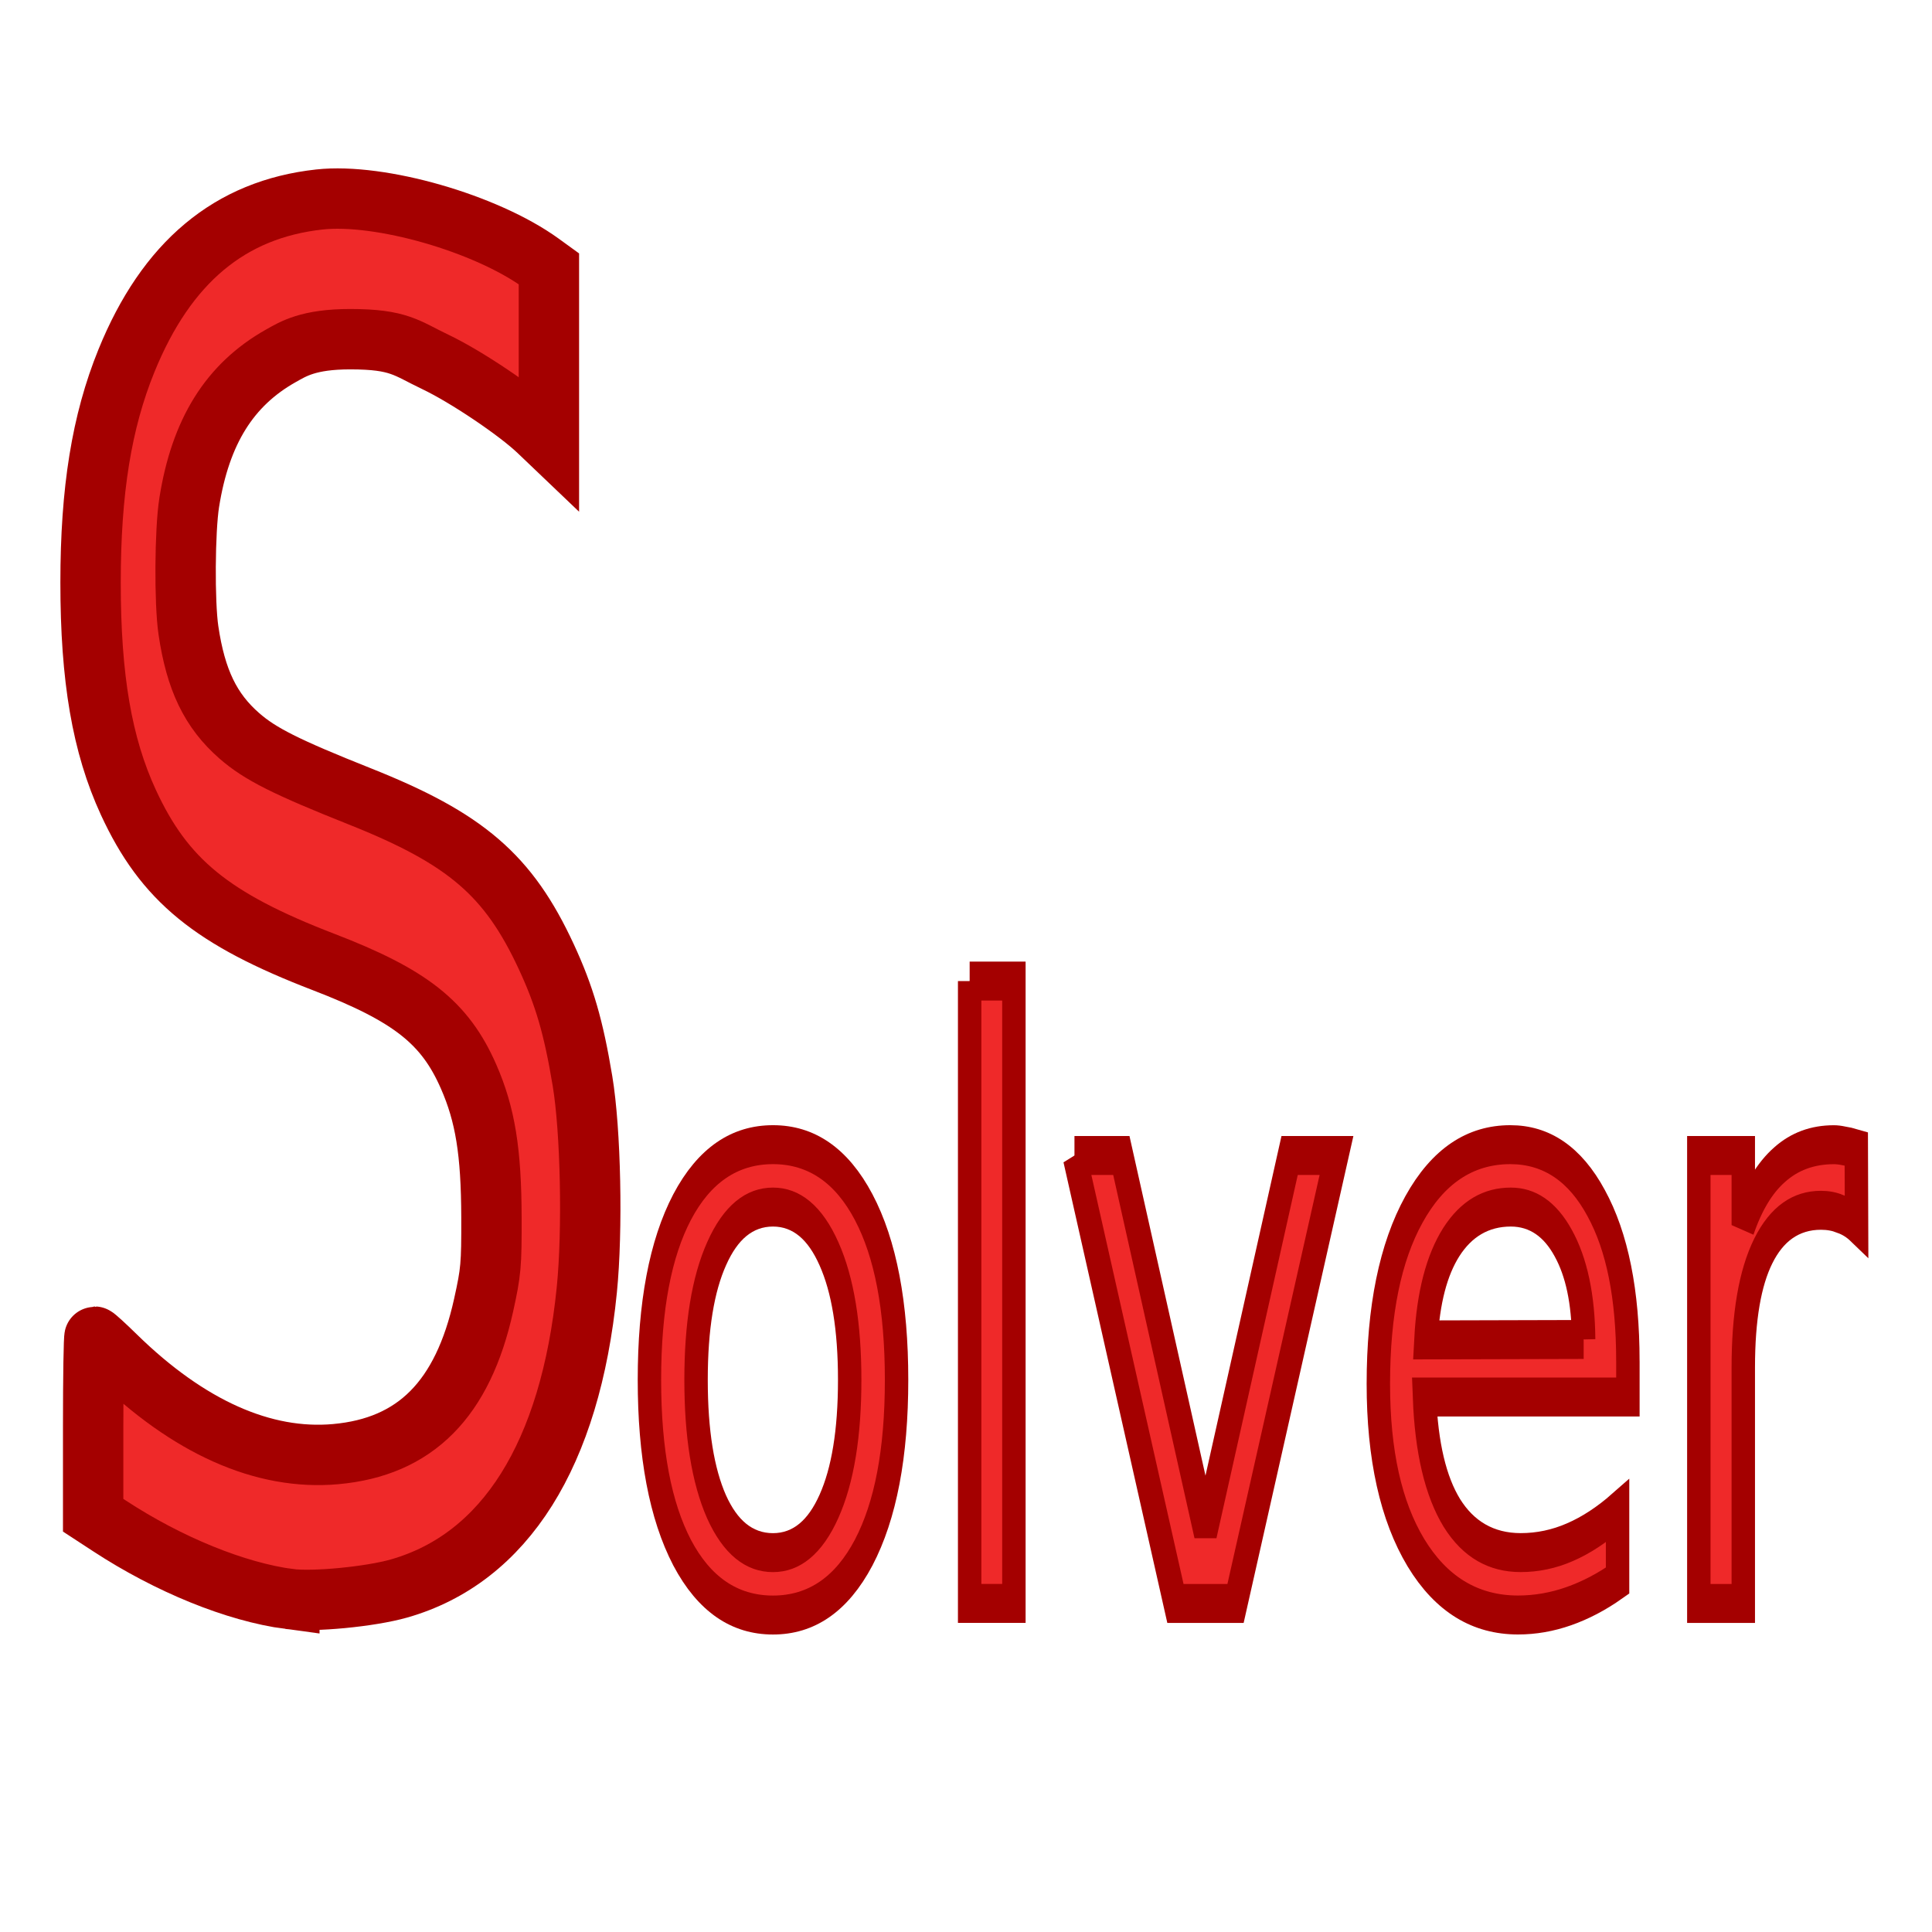
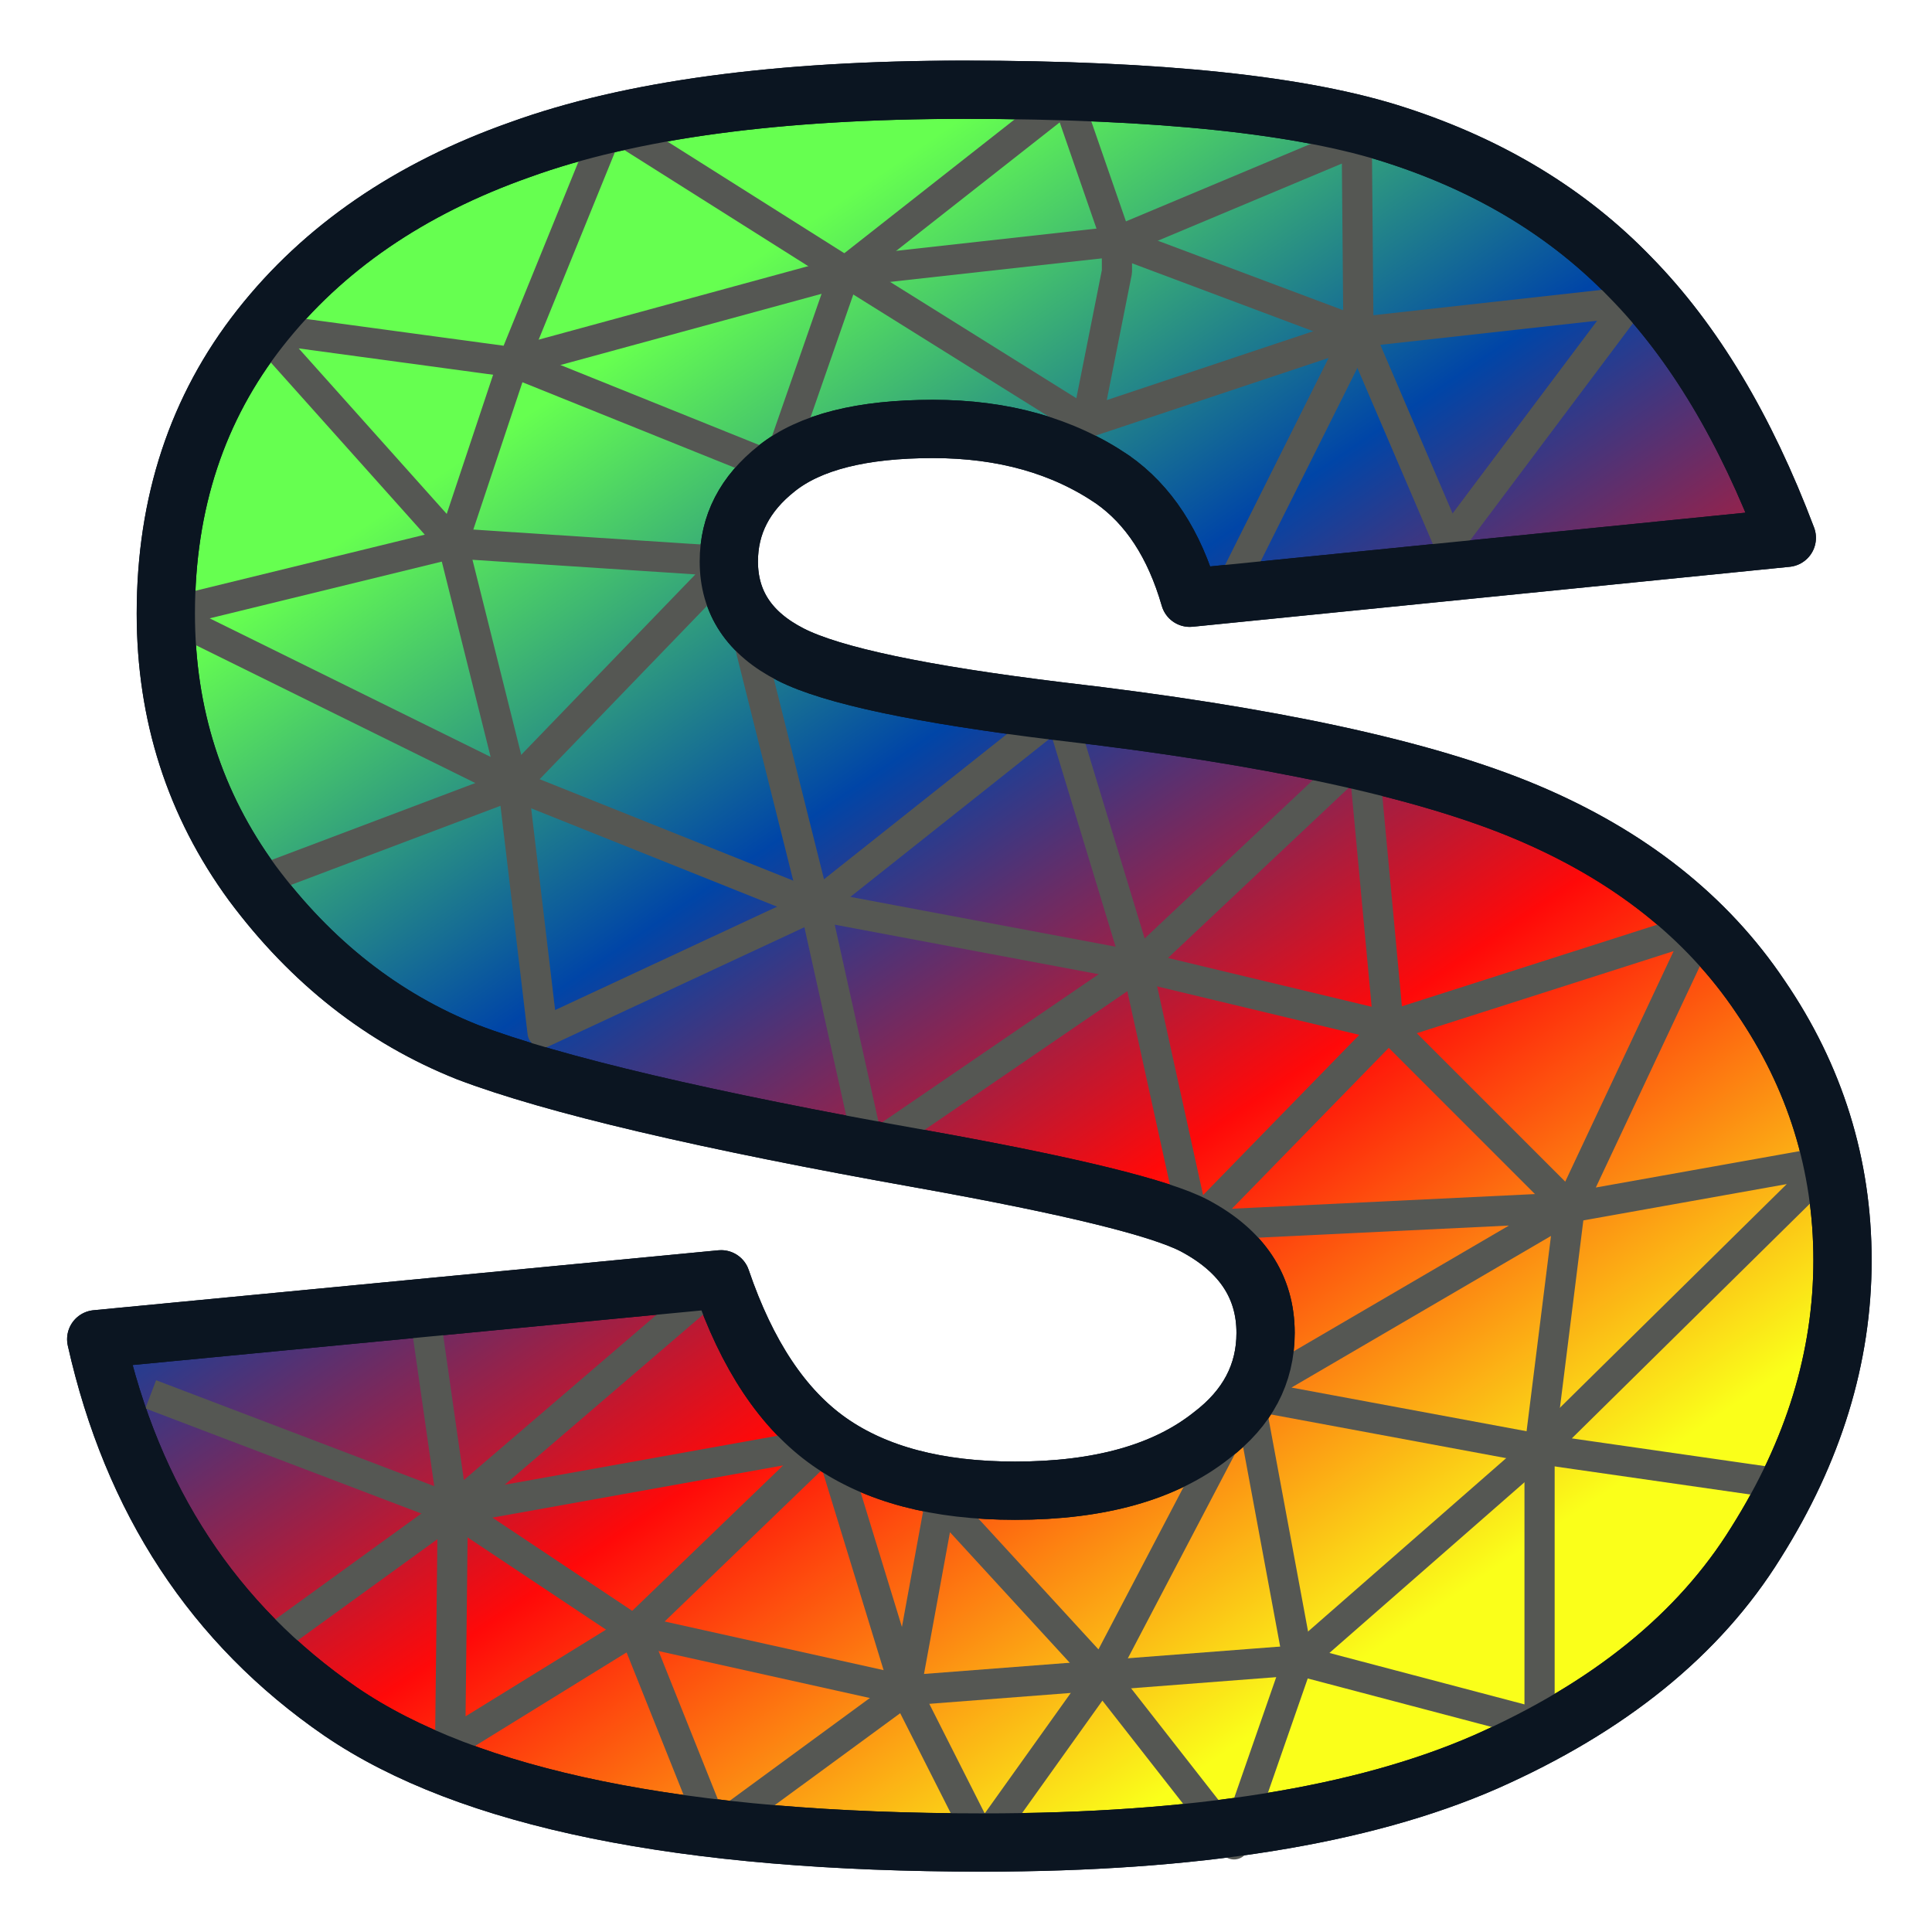
- <svg xmlns="http://www.w3.org/2000/svg" xmlns:xlink="http://www.w3.org/1999/xlink" width="64px" height="64px" id="svg2860" version="1.1">
-   <defs id="defs2862">
-     <radialGradient xlink:href="#linearGradient3377" id="radialGradient3692" cx="45.883" cy="28.87" fx="45.883" fy="28.87" r="19.467" gradientUnits="userSpaceOnUse" />
-     <radialGradient xlink:href="#linearGradient3377" id="radialGradient3703" gradientUnits="userSpaceOnUse" cx="135.383" cy="97.37" fx="135.383" fy="97.37" r="19.467" gradientTransform="matrix(0.97435,0.2250379,-0.4623105,2.001673,48.48755,-127.9988)" />
+ <svg xmlns="http://www.w3.org/2000/svg" xmlns:xlink="http://www.w3.org/1999/xlink" width="64px" height="64px" id="svg2784" version="1.1">
+   <defs id="defs2786">
+     <linearGradient id="linearGradient3">
+       <stop style="stop-color:#66ff50;stop-opacity:1;" offset="0" id="stop3" />
+       <stop style="stop-color:#0045a7;stop-opacity:1;" offset="0.329" id="stop5" />
+       <stop style="stop-color:#ff0909;stop-opacity:1;" offset="0.652" id="stop6" />
+       <stop style="stop-color:#faff1a;stop-opacity:1;" offset="1" id="stop4" />
+     </linearGradient>
+     <linearGradient id="linearGradient3777">
+       <stop style="stop-color:#71b2f8;stop-opacity:1;" offset="0" id="stop3779" />
+       <stop style="stop-color:#002795;stop-opacity:1;" offset="1" id="stop3781" />
+     </linearGradient>
    <linearGradient id="linearGradient3377">
-       <stop id="stop3379" offset="0" style="stop-color:#faff2b;stop-opacity:1" />
-       <stop id="stop3381" offset="1" style="stop-color:#ffaa00;stop-opacity:1" />
+       <stop id="stop3379" offset="0" style="stop-color:#faff2b;stop-opacity:1;" />
+       <stop id="stop3381" offset="1" style="stop-color:#ffaa00;stop-opacity:1;" />
    </linearGradient>
-     <radialGradient xlink:href="#linearGradient3377" id="radialGradient3705" gradientUnits="userSpaceOnUse" cx="148.883" cy="81.87" fx="148.883" fy="81.87" r="19.467" gradientTransform="matrix(1.385259,-5.1367833e-2,3.7056289e-2,0.9993132,-60.3924,7.704044)" />
+     <radialGradient xlink:href="#linearGradient3777" id="radialGradient3692" cx="45.883" cy="28.87" fx="45.883" fy="28.87" r="19.467" gradientUnits="userSpaceOnUse" />
+     <linearGradient id="linearGradient3377-3">
+       <stop id="stop3379-8" offset="0" style="stop-color:#faff2b;stop-opacity:1;" />
+       <stop id="stop3381-3" offset="1" style="stop-color:#ffaa00;stop-opacity:1;" />
+     </linearGradient>
+     <radialGradient xlink:href="#linearGradient3600" id="radialGradient3808" cx="20.803" cy="18.627" fx="20.803" fy="18.627" r="27.085" gradientUnits="userSpaceOnUse" gradientTransform="matrix(0.6666667,0.7,-1.351077,1.28674,32.10063,-19.90286)" />
+     <linearGradient id="linearGradient3600">
+       <stop style="stop-color:#729fcf;stop-opacity:1" offset="0" id="stop3602" />
+       <stop style="stop-color:#204a87;stop-opacity:1" offset="1" id="stop3604" />
+     </linearGradient>
+     <linearGradient xlink:href="#linearGradient3" id="linearGradient4" x1="20" y1="12" x2="48" y2="53" gradientUnits="userSpaceOnUse" />
  </defs>
  <g id="layer1">
-     <path style="fill:#ef2929;stroke:#a40000;stroke-width:2" d="M 9.585,52.97 C 7.812,52.735 5.592,51.833 3.631,50.55 l -0.545,-0.356 0,-2.958 c 0,-1.627 0.021,-2.958 0.047,-2.958 0.026,0 0.344,0.29 0.705,0.644 2.405,2.353 4.89,3.462 7.28,3.248 2.642,-0.237 4.213,-1.818 4.902,-4.933 0.245,-1.107 0.264,-1.326 0.26,-2.909 -0.006,-2.175 -0.206,-3.406 -0.756,-4.662 C 14.743,33.878 13.6,32.975 10.716,31.866 7.015,30.443 5.441,29.154 4.252,26.578 3.382,24.691 3,22.472 3,19.299 3,16.247 3.369,13.965 4.188,11.951 5.515,8.687 7.616,6.932 10.583,6.608 c 2.01,-0.219 5.511,0.785 7.338,2.107 l 0.262,0.19 0,2.855 0,2.855 -0.35,-0.334 c -0.706,-0.673 -2.397,-1.809 -3.412,-2.292 -0.958,-0.455 -1.186,-0.752 -2.818,-0.753 -1.389,-3.95e-4 -1.891,0.322 -2.305,0.555 -1.692,0.954 -2.657,2.501 -3.03,4.856 -0.147,0.927 -0.162,3.315 -0.026,4.234 0.243,1.645 0.735,2.664 1.688,3.496 0.687,0.6 1.547,1.032 3.996,2.007 3.514,1.399 4.921,2.61 6.174,5.315 0.598,1.291 0.899,2.324 1.196,4.112 0.273,1.64 0.341,4.936 0.143,6.917 -0.545,5.451 -2.708,8.891 -6.221,9.893 -0.953,0.272 -2.843,0.453 -3.633,0.348 z" id="path2995" />
-     <g transform="matrix(0.8322319,0,0,1.384536,-3.433633,-4.988148)" style="font-size:55.995px;font-style:normal;font-weight:normal;line-height:125%;letter-spacing:0px;word-spacing:0px;fill:#ef2929;fill-opacity:1;stroke:#a40000;stroke-width:0.932;font-family:Bitstream Vera Sans" id="text2992">
-       <path d="m 34.894,32.483 c -0.944,10e-6 -1.691,0.37 -2.239,1.11 -0.549,0.734 -0.823,1.742 -0.823,3.024 -3e-6,1.282 0.271,2.293 0.813,3.034 0.549,0.734 1.298,1.1 2.249,1.1 0.938,2e-6 1.681,-0.37 2.23,-1.11 0.549,-0.74 0.823,-1.748 0.823,-3.024 -9e-6,-1.27 -0.274,-2.274 -0.823,-3.014 -0.549,-0.746 -1.292,-1.12 -2.23,-1.12 m 0,-1.493 c 1.531,1.1e-5 2.734,0.498 3.608,1.493 0.874,0.995 1.311,2.373 1.311,4.134 -1.1e-5,1.754 -0.437,3.132 -1.311,4.134 -0.874,0.995 -2.077,1.493 -3.608,1.493 -1.537,-10e-7 -2.743,-0.498 -3.617,-1.493 -0.868,-1.002 -1.301,-2.38 -1.301,-4.134 -10e-7,-1.761 0.434,-3.139 1.301,-4.134 0.874,-0.995 2.08,-1.493 3.617,-1.493" style="font-size:19.598px;fill:#ef2929;stroke:#a40000;stroke-width:0.932" id="path2996" />
-       <path d="m 42.722,27.076 1.761,0 0,14.89 -1.761,0 0,-14.89" style="font-size:19.598px;fill:#ef2929;stroke:#a40000;stroke-width:0.932" id="path2998" />
-       <path d="m 46.894,31.249 1.866,0 3.349,8.995 3.349,-8.995 1.866,0 -4.019,10.718 -2.392,0 -4.019,-10.718" style="font-size:19.598px;fill:#ef2929;stroke:#a40000;stroke-width:0.932" id="path3000" />
-       <path d="m 68.923,36.167 0,0.861 -8.096,0 c 0.077,1.212 0.44,2.137 1.091,2.775 0.657,0.632 1.569,0.947 2.737,0.947 0.676,2e-6 1.33,-0.083 1.962,-0.249 0.638,-0.166 1.27,-0.415 1.895,-0.746 l 0,1.665 c -0.632,0.268 -1.279,0.472 -1.943,0.612 -0.663,0.14 -1.337,0.211 -2.019,0.211 -1.71,-10e-7 -3.065,-0.498 -4.067,-1.493 -0.995,-0.995 -1.493,-2.341 -1.493,-4.038 -10e-7,-1.754 0.472,-3.145 1.416,-4.172 0.951,-1.033 2.23,-1.55 3.837,-1.55 1.442,1.1e-5 2.581,0.466 3.416,1.397 0.842,0.925 1.263,2.185 1.263,3.78 m -1.761,-0.517 c -0.013,-0.963 -0.284,-1.732 -0.813,-2.306 -0.523,-0.574 -1.219,-0.861 -2.086,-0.861 -0.982,10e-6 -1.77,0.278 -2.364,0.833 -0.587,0.555 -0.925,1.337 -1.014,2.345 l 6.278,-0.01" style="font-size:19.598px;fill:#ef2929;stroke:#a40000;stroke-width:0.932" id="path3002" />
-       <path d="m 77.373,32.646 c -0.23,-0.057 -0.485,-0.086 -0.766,-0.086 -0.995,10e-6 -1.761,0.325 -2.297,0.976 -0.53,0.644 -0.794,1.573 -0.794,2.785 l 0,5.646 -1.77,0 0,-10.718 1.77,0 0,1.665 c 0.37,-0.651 0.852,-1.132 1.445,-1.445 0.593,-0.319 1.314,-0.478 2.163,-0.478 0.121,1.1e-5 0.255,0.01 0.402,0.029 0.147,0.013 0.309,0.035 0.488,0.067 l 0.01,1.809 c -0.198,-0.115 -0.415,-0.198 -0.651,-0.249 z" style="font-size:19.598px;fill:#ef2929;stroke:#a40000;stroke-width:0.932" id="path3004" />
-     </g>
+     <path d="M 3.188,44.364 23.888,42.378 q 1.281,3.763 3.587,5.383 2.306,1.62 6.149,1.62 4.201,0 6.507,-1.829 1.793,-1.359 1.793,-3.397 0,-2.3 -2.357,-3.554 -1.691,-0.888 -8.967,-2.195 -10.862,-1.934 -15.115,-3.554 -4.201,-1.672 -7.122,-5.592 -2.869,-3.92 -2.869,-8.937 0,-5.488 3.125,-9.459 3.125,-3.972 8.608,-5.906 5.482,-1.986 14.705,-1.986 9.735,0 14.347,1.516 4.663,1.516 7.737,4.704 3.125,3.188 5.175,8.623 l -19.778,1.986 q -0.769,-2.665 -2.562,-3.92 -2.459,-1.672 -5.944,-1.672 -3.535,0 -5.175,1.307 -1.588,1.254 -1.588,3.083 0,2.038 2.05,3.083 2.05,1.045 8.915,1.881 10.401,1.202 15.474,3.345 5.073,2.143 7.737,6.115 2.716,3.972 2.716,8.728 0,4.808 -2.869,9.355 -2.818,4.547 -8.967,7.264 -6.097,2.665 -16.652,2.665 -14.91,0 -21.264,-4.338 Q 4.981,52.36 3.188,44.364 Z" id="text1-3" style="font-size:109.849px;line-height:1.25;font-family:'Arial Black';-inkscape-font-specification:'Arial Black, Normal';fill:url(#linearGradient4);stroke:#0b1521;stroke-width:1.93;stroke-dasharray:none;stroke-linejoin:round" aria-label="s" />
+     <path style="fill:none;stroke:#555753;stroke-width:1px;stroke-linecap:butt;stroke-linejoin:miter;stroke-opacity:1" d="m 48,18 -3,-7 -8,-3 -9,1 -11,3 -2,6 2,8 10,4 10.674,2.004 L 46,34 l 6,6 -1,8 -8,7 -13,1 -9,-2 -6,-4 -1,-7" id="path6" />
+     <path style="fill:none;stroke:#555753;stroke-width:1px;stroke-linecap:butt;stroke-linejoin:round;stroke-opacity:1" d="m 45,11 -4,8" id="path7" />
+     <path style="fill:none;stroke:#555753;stroke-width:1px;stroke-linecap:butt;stroke-linejoin:round;stroke-opacity:1" d="m 45,11 9,-1" id="path8" />
+     <path style="fill:none;stroke:#555753;stroke-width:1px;stroke-linecap:butt;stroke-linejoin:round;stroke-opacity:1" d="m 48,18 6,-8" id="path9" />
+     <path style="fill:none;stroke:#555753;stroke-width:1px;stroke-linecap:butt;stroke-linejoin:round;stroke-opacity:1" d="M 37,8 44.945,4.669 45,11" id="path10" />
+     <path style="fill:none;stroke:#555753;stroke-width:1px;stroke-linecap:butt;stroke-linejoin:round;stroke-opacity:1" d="M 37,8 V 9 L 36.005,14 45,11" id="path11" />
+     <path style="fill:none;stroke:#555753;stroke-width:1px;stroke-linecap:butt;stroke-linejoin:round;stroke-opacity:1" d="M 37,8 35.347,3.227 28,9" id="path12" />
+     <path style="fill:none;stroke:#555753;stroke-width:1px;stroke-linecap:butt;stroke-linejoin:round;stroke-opacity:1" d="m 28,9 8.005,5" id="path13" />
+     <path style="fill:none;stroke:#555753;stroke-width:1px;stroke-linecap:butt;stroke-linejoin:round;stroke-opacity:1" d="M 28,9 25.732,15.516 17,12" id="path14" />
+     <path style="fill:none;stroke:#555753;stroke-width:1px;stroke-linecap:butt;stroke-linejoin:round;stroke-opacity:1" d="M 28,9 20.218,4.086 17,12 8.619,10.864 15,18 5.493,20.324 17,26 8.363,29.261" id="path15" />
+     <path style="fill:none;stroke:#555753;stroke-width:1px;stroke-linecap:butt;stroke-linejoin:round;stroke-opacity:1" d="M 17,26 17.974,34.204 27,30" id="path16" />
+     <path style="fill:none;stroke:#555753;stroke-width:1px;stroke-linecap:butt;stroke-linejoin:round;stroke-opacity:1" d="M 17,26 24.144,18.599 15,18" id="path17" />
+     <path style="fill:none;stroke:#555753;stroke-width:1px;stroke-linecap:butt;stroke-linejoin:round;stroke-opacity:1" d="m 27,30 v 0 L 24.144,18.599" id="path18" />
+     <path style="fill:none;stroke:#555753;stroke-width:1px;stroke-linecap:butt;stroke-linejoin:round;stroke-opacity:1" d="m 27,30 8.109,-6.436 2.565,8.44 7.484,-7.046 L 46,34" id="path19" />
+     <path style="fill:none;stroke:#555753;stroke-width:1px;stroke-linecap:butt;stroke-linejoin:round;stroke-opacity:1" d="m 27,30 1.792,8.078 8.881,-6.074 1.892,8.597 L 46,34 56.381,30.682 52,40 60.687,38.449 51,48 l 8.244,1.184" id="path20" />
+     <path style="fill:none;stroke:#555753;stroke-width:1px;stroke-linecap:butt;stroke-linejoin:miter;stroke-opacity:1" d="m 51,48 v 0 9.109 L 43,55" id="path21" />
+     <path style="fill:none;stroke:#555753;stroke-width:1px;stroke-linecap:butt;stroke-linejoin:miter;stroke-opacity:1" d="m 39.566,40.601 v 0 L 52,40 41.369,46.211 51,48" id="path22" />
+     <path style="fill:none;stroke:#555753;stroke-width:1px;stroke-linecap:butt;stroke-linejoin:round;stroke-opacity:1" d="M 41.369,46.211 43,55" id="path23" />
+     <path style="fill:none;stroke:#555753;stroke-width:1px;stroke-linecap:butt;stroke-linejoin:round;stroke-opacity:1" d="M 41.369,46.211 36.5,55.5 v 0 L 31.158,49.679 30,56 32.547,61.036 36.5,55.5 40.878,61.097 43,55" id="path24" />
+     <path style="fill:none;stroke:#555753;stroke-width:1px;stroke-linecap:butt;stroke-linejoin:round;stroke-opacity:1" d="M 30,56 23.659,60.649 21,54 27.474,47.761 15,50" id="path25" />
+     <path style="fill:none;stroke:#555753;stroke-width:1px;stroke-linecap:butt;stroke-linejoin:round;stroke-opacity:1" d="M 23.888,42.378 15,50" id="path26" />
+     <path style="fill:none;stroke:#555753;stroke-width:1px;stroke-linecap:butt;stroke-linejoin:round;stroke-opacity:1" d="M 15,50 4.993,46.189" id="path27" />
+     <path style="fill:none;stroke:#555753;stroke-width:1px;stroke-linecap:butt;stroke-linejoin:round;stroke-opacity:1" d="M 15,50 9.195,54.206" id="path28" />
+     <path style="fill:none;stroke:#555753;stroke-width:1px;stroke-linecap:butt;stroke-linejoin:round;stroke-opacity:1" d="m 21,54 v 0 L 14.912,57.758 15,50" id="path29" />
+     <path style="fill:none;stroke:#555753;stroke-width:1px;stroke-linecap:butt;stroke-linejoin:round;stroke-opacity:1" d="M 27.474,47.761 30,56" id="path30" />
+     <path d="m 3.188,44.364 20.7,-1.986 q 1.281,3.763 3.587,5.383 2.306,1.62 6.149,1.62 4.201,0 6.507,-1.829 1.793,-1.359 1.793,-3.397 0,-2.3 -2.357,-3.554 Q 37.875,39.713 30.6,38.406 19.737,36.473 15.485,34.853 11.283,33.18 8.363,29.261 5.493,25.341 5.493,20.324 q 0,-5.488 3.125,-9.459 3.125,-3.972 8.608,-5.906 5.482,-1.986 14.705,-1.986 9.735,0 14.347,1.516 4.663,1.516 7.737,4.704 3.125,3.188 5.175,8.623 l -19.778,1.986 q -0.769,-2.665 -2.562,-3.92 -2.459,-1.672 -5.944,-1.672 -3.535,0 -5.175,1.307 -1.588,1.254 -1.588,3.083 0,2.038 2.05,3.083 2.05,1.045 8.915,1.881 10.401,1.202 15.474,3.345 5.073,2.143 7.737,6.115 2.716,3.972 2.716,8.728 0,4.808 -2.869,9.355 -2.818,4.547 -8.967,7.264 -6.097,2.665 -16.652,2.665 -14.91,0 -21.264,-4.338 -6.302,-4.338 -8.096,-12.334 z" id="text1-3-3" style="font-size:109.849px;line-height:1.25;font-family:'Arial Black';-inkscape-font-specification:'Arial Black, Normal';fill:none;stroke:#0b1521;stroke-width:1.93;stroke-linejoin:round;stroke-dasharray:none" aria-label="s" />
  </g>
</svg>
